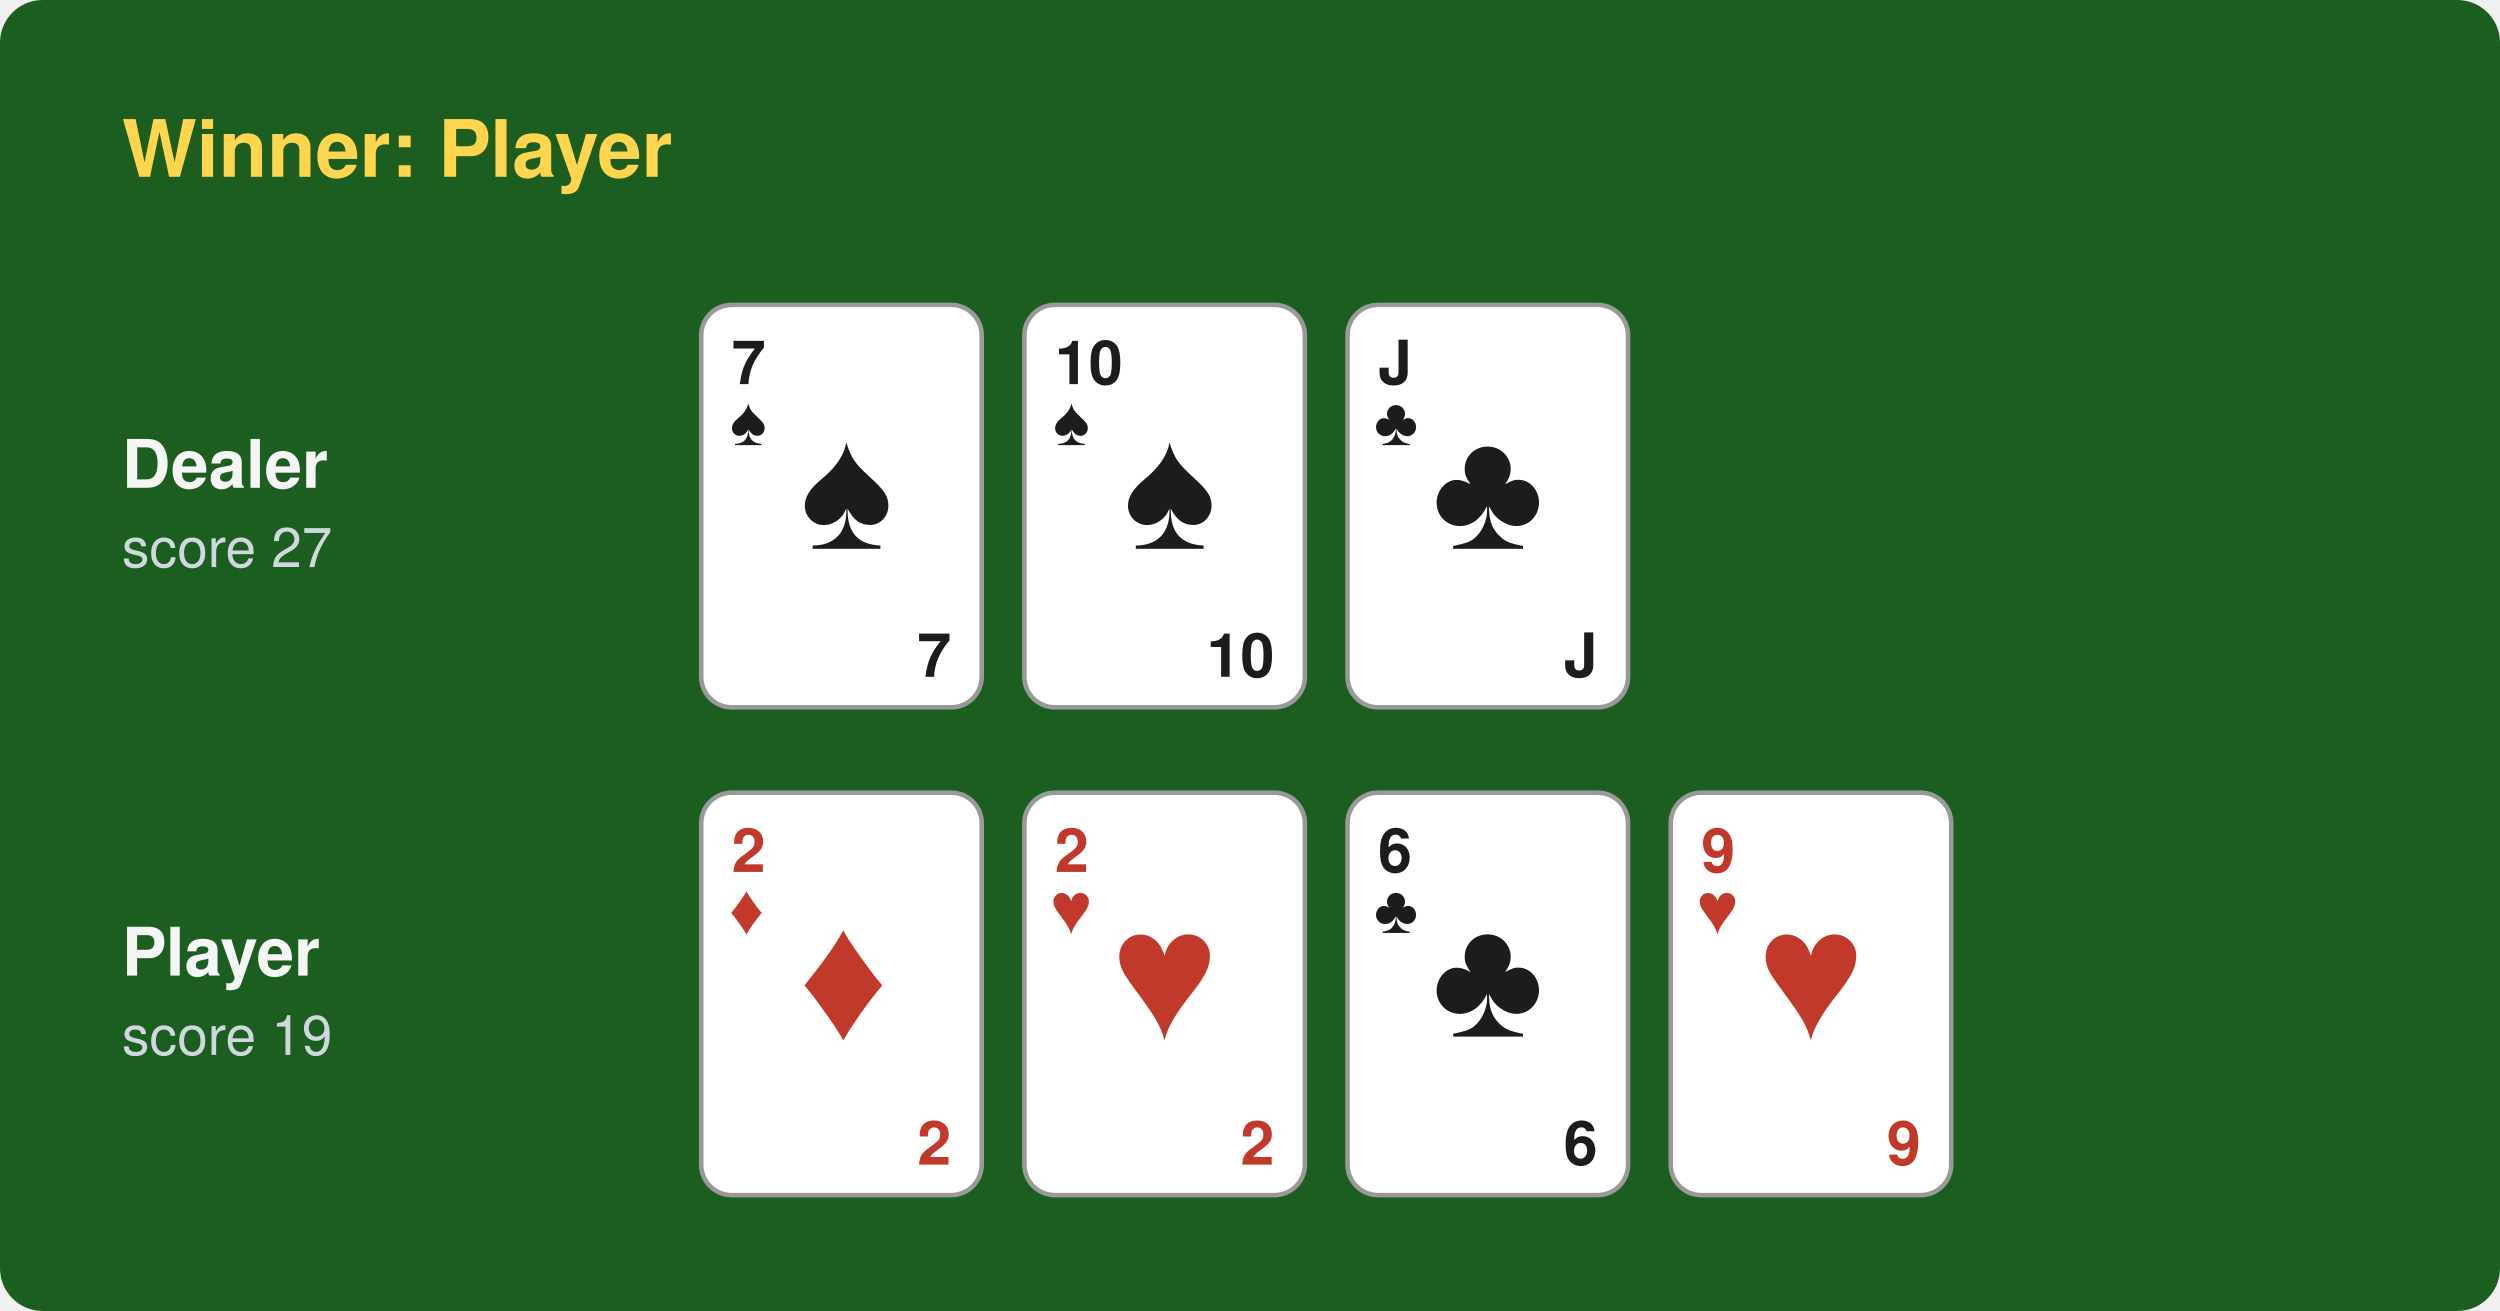
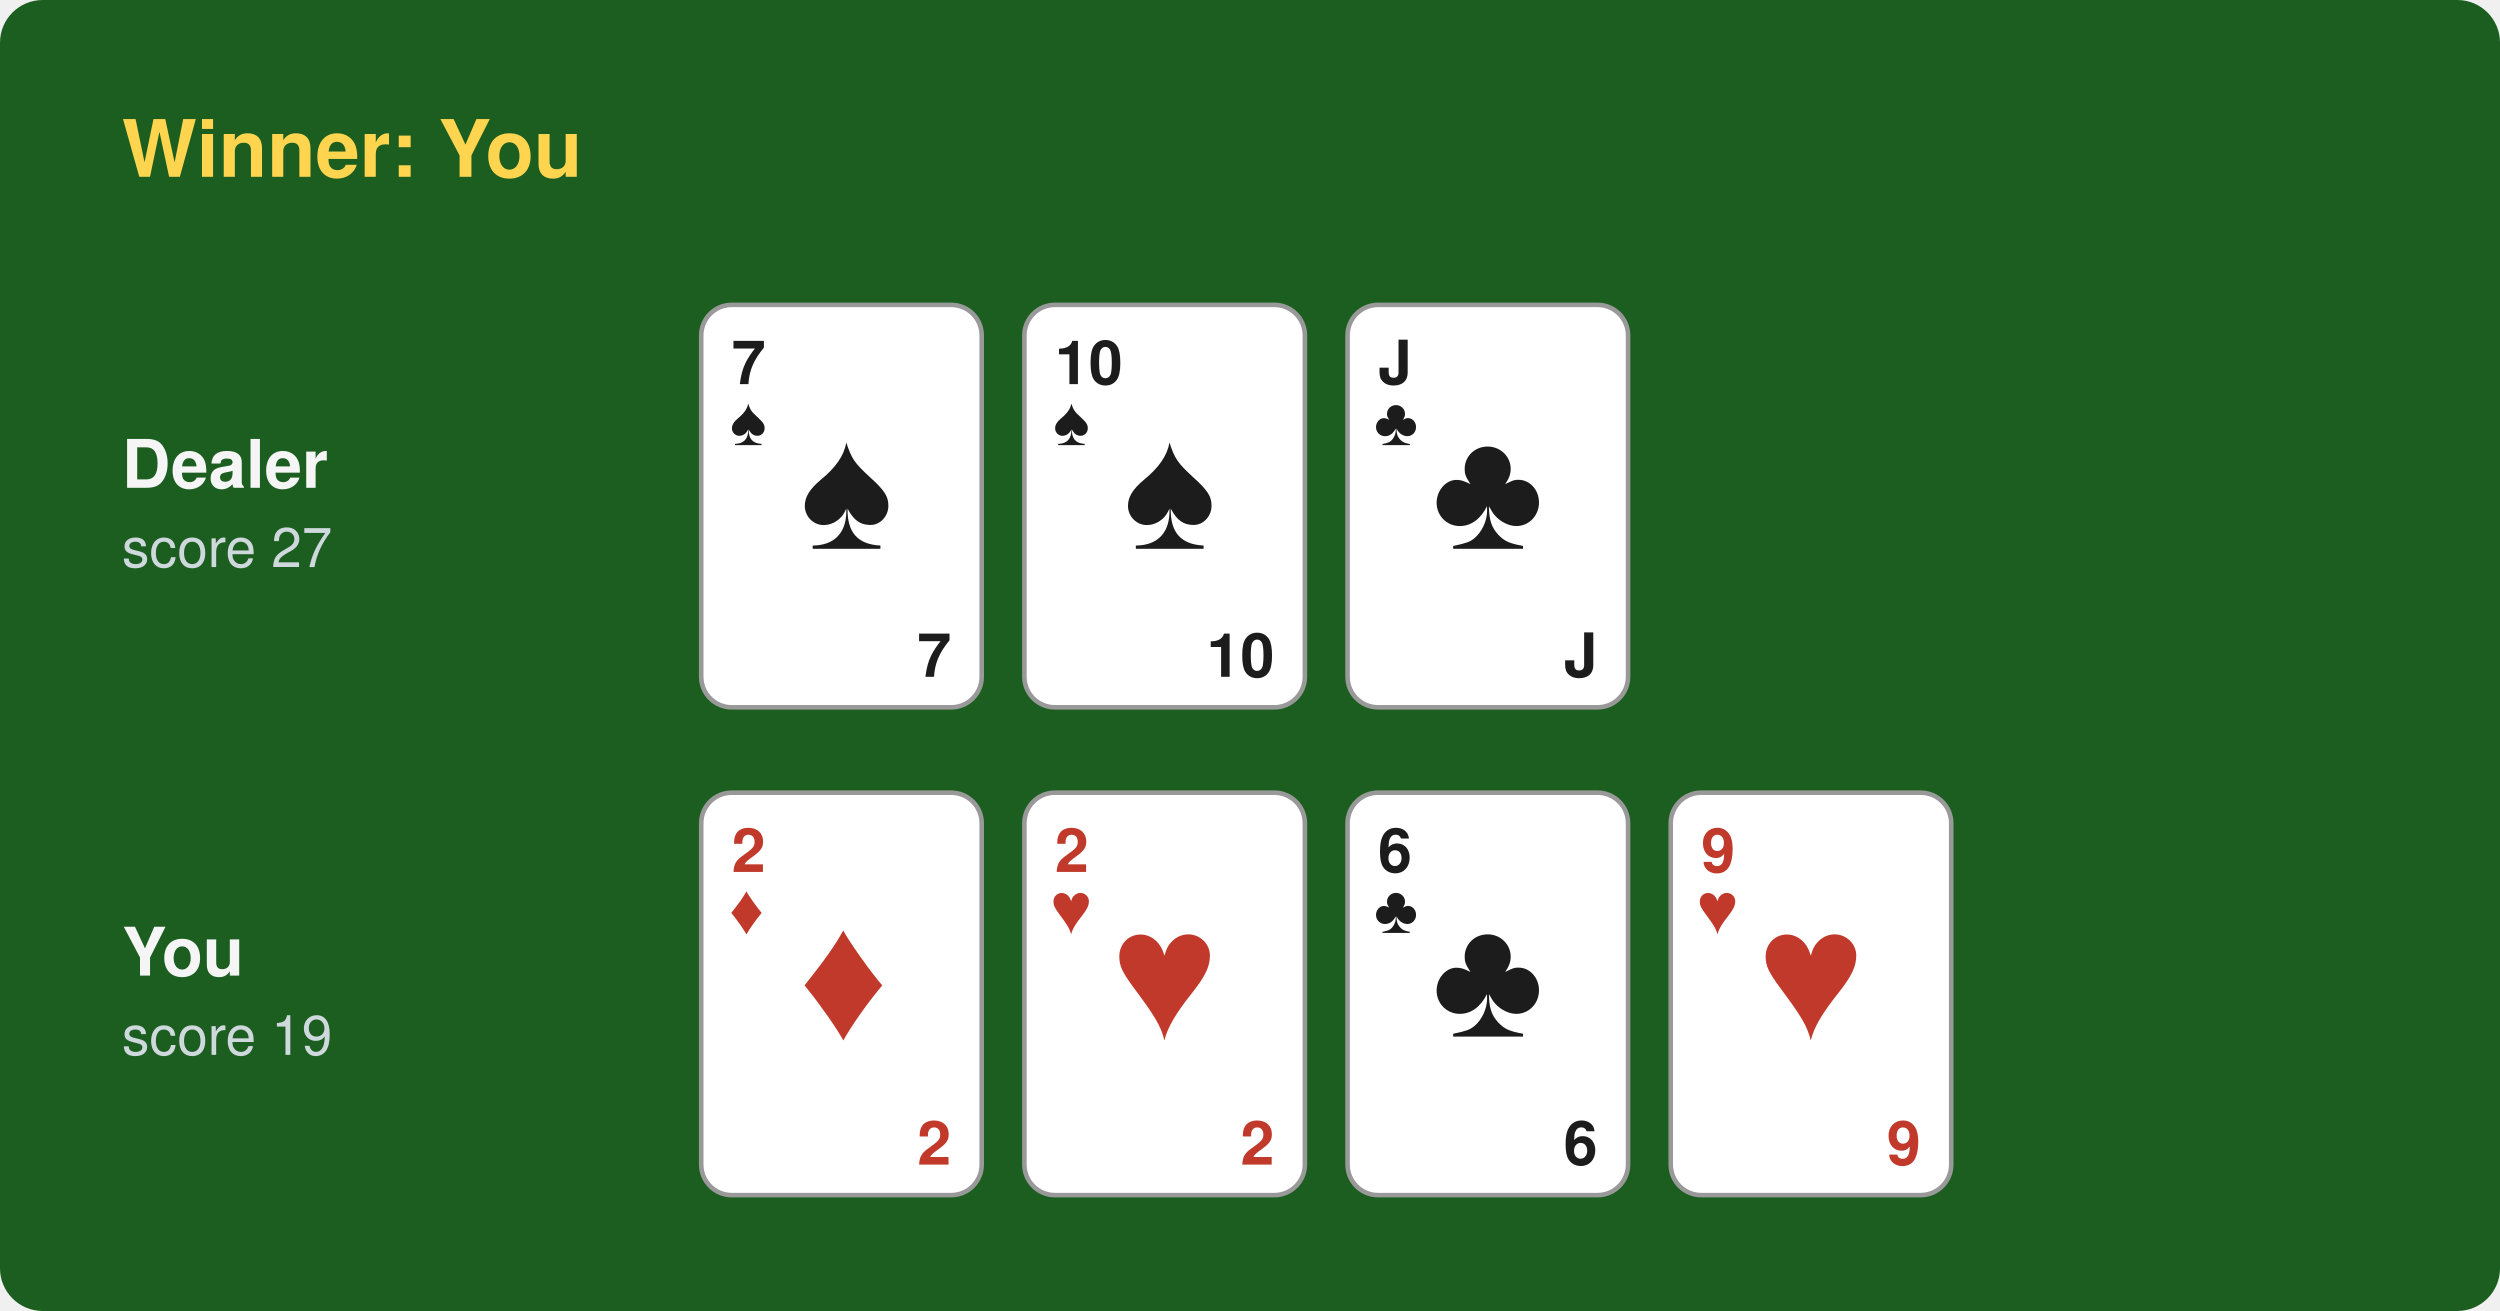
<svg xmlns="http://www.w3.org/2000/svg" width="820" height="430" viewBox="0 0 820 430" font-family="Helvetica, Arial, sans-serif">
  <rect width="820" height="430" rx="14" fill="#1b5e20" />
-   <text x="40" y="58" font-size="26" font-weight="700" fill="#ffd54f">Winner: Player</text>
+   <text x="40" y="58" font-size="26" font-weight="700" fill="#ffd54f">Winner: You</text>
  <text x="40" y="160.0" font-size="22" font-weight="700" fill="#f5f5f5">Dealer</text>
  <text x="40" y="186.0" font-size="18" fill="#cfd8dc">score 27</text>
  <g transform="translate(230,100)">
    <rect width="92" height="132" rx="10" fill="#fff" stroke="#999" stroke-width="1.5" />
    <text x="10" y="26" font-size="20" font-weight="700" fill="#1c1c1c">7</text>
    <text x="10" y="46" font-size="18" fill="#1c1c1c">♠</text>
    <text x="46.0" y="80.0" font-size="46" text-anchor="middle" fill="#1c1c1c">♠</text>
    <text x="82" y="122" font-size="20" font-weight="700" text-anchor="end" fill="#1c1c1c">7</text>
  </g>
  <g transform="translate(336,100)">
    <rect width="92" height="132" rx="10" fill="#fff" stroke="#999" stroke-width="1.5" />
    <text x="10" y="26" font-size="20" font-weight="700" fill="#1c1c1c">10</text>
    <text x="10" y="46" font-size="18" fill="#1c1c1c">♠</text>
    <text x="46.0" y="80.0" font-size="46" text-anchor="middle" fill="#1c1c1c">♠</text>
    <text x="82" y="122" font-size="20" font-weight="700" text-anchor="end" fill="#1c1c1c">10</text>
  </g>
  <g transform="translate(442,100)">
    <rect width="92" height="132" rx="10" fill="#fff" stroke="#999" stroke-width="1.5" />
    <text x="10" y="26" font-size="20" font-weight="700" fill="#1c1c1c">J</text>
    <text x="10" y="46" font-size="18" fill="#1c1c1c">♣</text>
    <text x="46.0" y="80.0" font-size="46" text-anchor="middle" fill="#1c1c1c">♣</text>
    <text x="82" y="122" font-size="20" font-weight="700" text-anchor="end" fill="#1c1c1c">J</text>
  </g>
-   <text x="40" y="320.0" font-size="22" font-weight="700" fill="#f5f5f5">Player</text>
+   <text x="40" y="320.0" font-size="22" font-weight="700" fill="#f5f5f5">You</text>
  <text x="40" y="346.0" font-size="18" fill="#cfd8dc">score 19</text>
  <g transform="translate(230,260)">
    <rect width="92" height="132" rx="10" fill="#fff" stroke="#999" stroke-width="1.5" />
    <text x="10" y="26" font-size="20" font-weight="700" fill="#c0392b">2</text>
    <text x="10" y="46" font-size="18" fill="#c0392b">♦</text>
    <text x="46.0" y="80.0" font-size="46" text-anchor="middle" fill="#c0392b">♦</text>
    <text x="82" y="122" font-size="20" font-weight="700" text-anchor="end" fill="#c0392b">2</text>
  </g>
  <g transform="translate(336,260)">
    <rect width="92" height="132" rx="10" fill="#fff" stroke="#999" stroke-width="1.5" />
    <text x="10" y="26" font-size="20" font-weight="700" fill="#c0392b">2</text>
    <text x="10" y="46" font-size="18" fill="#c0392b">♥</text>
    <text x="46.0" y="80.0" font-size="46" text-anchor="middle" fill="#c0392b">♥</text>
    <text x="82" y="122" font-size="20" font-weight="700" text-anchor="end" fill="#c0392b">2</text>
  </g>
  <g transform="translate(442,260)">
    <rect width="92" height="132" rx="10" fill="#fff" stroke="#999" stroke-width="1.5" />
    <text x="10" y="26" font-size="20" font-weight="700" fill="#1c1c1c">6</text>
    <text x="10" y="46" font-size="18" fill="#1c1c1c">♣</text>
    <text x="46.0" y="80.0" font-size="46" text-anchor="middle" fill="#1c1c1c">♣</text>
    <text x="82" y="122" font-size="20" font-weight="700" text-anchor="end" fill="#1c1c1c">6</text>
  </g>
  <g transform="translate(548,260)">
    <rect width="92" height="132" rx="10" fill="#fff" stroke="#999" stroke-width="1.5" />
    <text x="10" y="26" font-size="20" font-weight="700" fill="#c0392b">9</text>
    <text x="10" y="46" font-size="18" fill="#c0392b">♥</text>
    <text x="46.0" y="80.0" font-size="46" text-anchor="middle" fill="#c0392b">♥</text>
    <text x="82" y="122" font-size="20" font-weight="700" text-anchor="end" fill="#c0392b">9</text>
  </g>
</svg>
